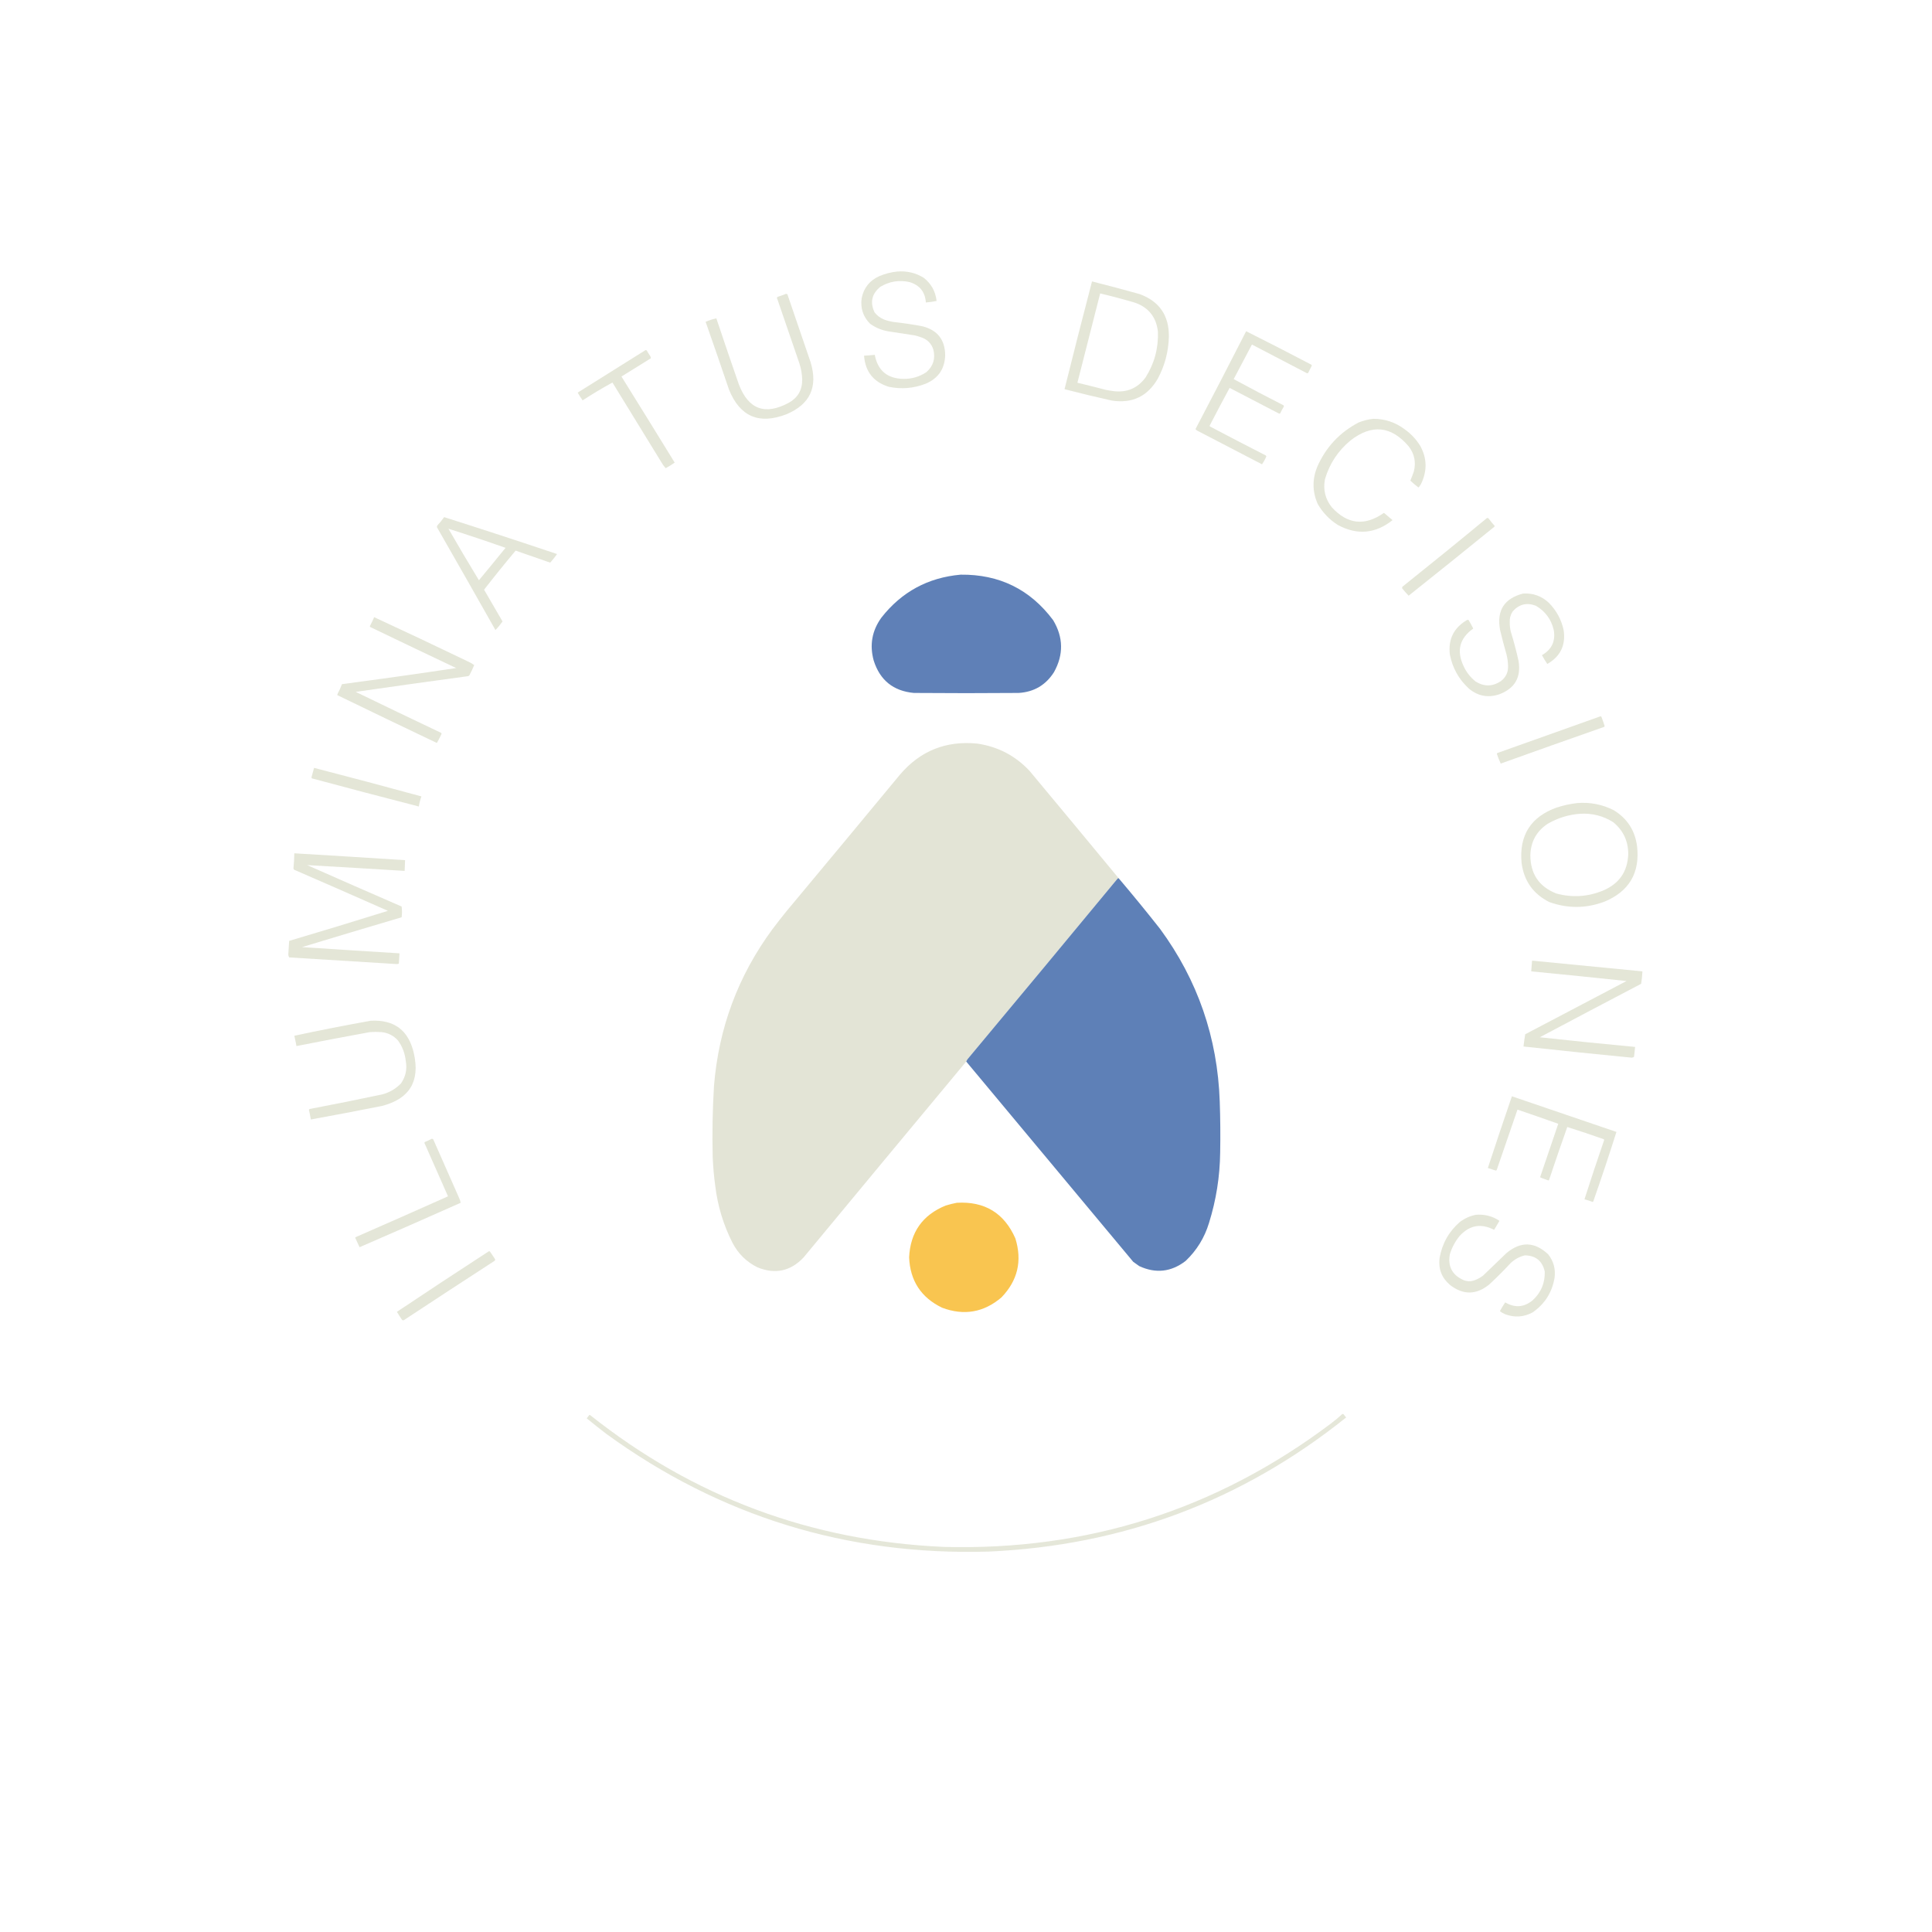
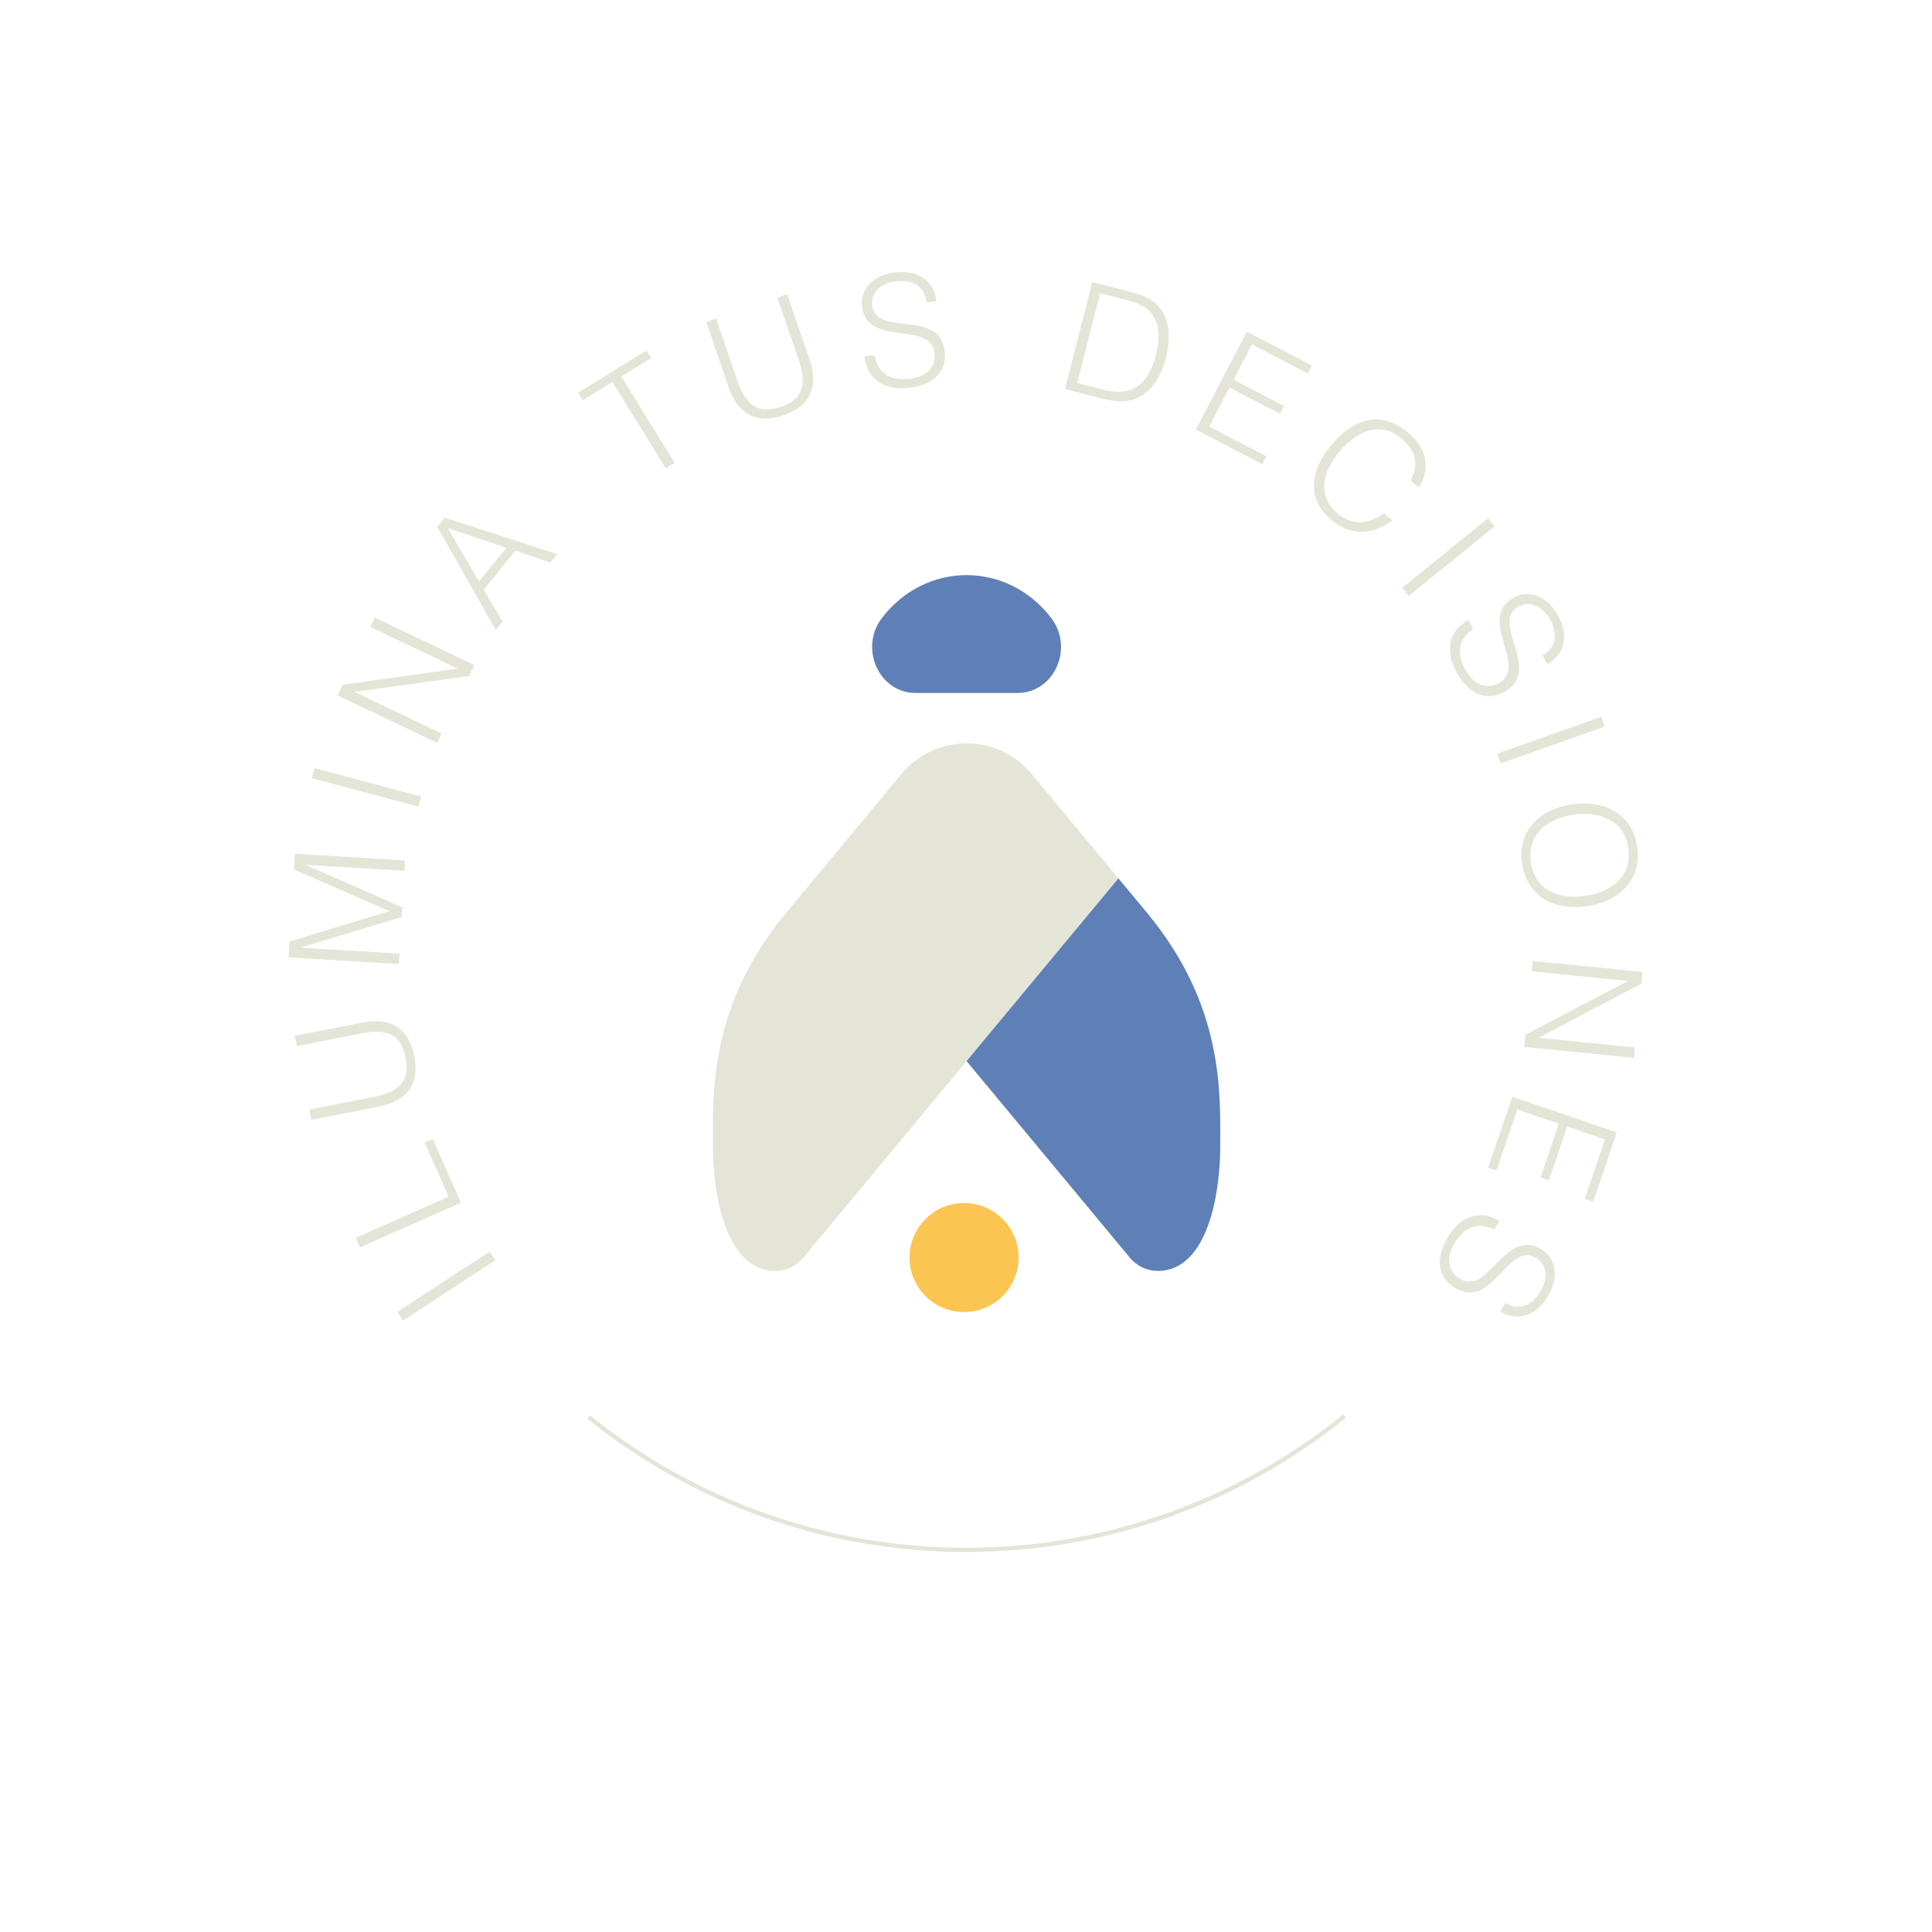
- <svg xmlns="http://www.w3.org/2000/svg" version="1.1" width="4500px" height="4500px" style="shape-rendering:geometricPrecision; text-rendering:geometricPrecision; image-rendering:optimizeQuality; fill-rule:evenodd; clip-rule:evenodd">
+ <svg xmlns="http://www.w3.org/2000/svg" id="Capa_1" data-name="Capa 1" viewBox="0 0 1080 1080">
+   <defs>
+     <style>
+       .cls-1 {
+         fill: #e4e5d7;
+       }
+ 
+       .cls-2, .cls-3 {
+         fill: #5e80b7;
+       }
+ 
+       .cls-4 {
+         fill: #fac550;
+       }
+ 
+       .cls-3 {
+         stroke: #5e80b7;
+         stroke-miterlimit: 10;
+         stroke-width: 8.197px;
+       }
+     </style>
+   </defs>
  <g>
-     <path style="opacity:0.959" fill="#e3e5d6" d="M 2089.5,632.5 C 2111.82,630.529 2132.49,635.363 2151.5,647C 2169.04,660.735 2179.04,678.735 2181.5,701C 2173.33,702.687 2164.99,703.854 2156.5,704.5C 2154.79,679.951 2142.12,664.118 2118.5,657C 2094.34,651.642 2071.67,655.309 2050.5,668C 2030.5,684.339 2026,704.172 2037,727.5C 2042.69,734.853 2049.86,740.353 2058.5,744C 2065.96,746.782 2073.63,748.782 2081.5,750C 2103.98,752.434 2126.31,755.768 2148.5,760C 2183.65,768.838 2201.32,791.505 2201.5,828C 2200.25,859.831 2184.92,881.831 2155.5,894C 2127.84,904.599 2099.51,906.933 2070.5,901C 2034.78,890.096 2015.44,865.929 2012.5,828.5C 2020.85,828.032 2029.18,827.365 2037.5,826.5C 2044.39,863.061 2066.56,881.727 2104,882.5C 2123.49,882.779 2141.32,877.612 2157.5,867C 2173.63,852.94 2179.13,835.44 2174,814.5C 2169.62,800.453 2160.45,790.953 2146.5,786C 2140.95,783.928 2135.29,782.262 2129.5,781C 2109.85,777.918 2090.18,774.918 2070.5,772C 2054.33,769.504 2039.67,763.504 2026.5,754C 2010.22,737.49 2003.72,717.656 2007,694.5C 2011.93,670.233 2025.76,653.066 2048.5,643C 2061.77,637.434 2075.43,633.934 2089.5,632.5 Z" />
+     <path class="cls-1" d="M276.948,704.481l-51.669,33.75-3.188-4.88,51.669-33.75,3.188,4.88Z" />
+     <path class="cls-1" d="M257.675,672.353l-56.47,24.917-2.354-5.334,51.921-22.909-13.358-30.274,4.549-2.007,15.712,35.607Z" />
+     <path class="cls-1" d="M174.057,625.974l-1.122-5.721,36.088-7.076c14.975-2.936,20.144-9.54,17.719-21.906-2.557-13.039-10.378-16.397-24.679-13.593l-36.089,7.076-1.121-5.721,37.771-7.406c15.73-3.084,25.93,3.04,28.997,18.687,3.102,15.815-4.314,25.219-19.793,28.254l-37.771,7.406Z" />
+     <path class="cls-1" d="M222.941,538.924l-61.601-3.757.543-8.897,55.56-16.878.011-.171-53.118-23.163.538-8.812,61.601,3.758-.355,5.817-54.927-3.35-.011.171,53.695,23.541-.334,5.476-56.163,16.927-.011.171,54.927,3.351-.354,5.817Z" />
+     <path class="cls-1" d="M233.95,450.91l-59.645-15.864,1.498-5.633,59.645,15.864-1.498,5.633Z" />
+     <path class="cls-1" d="M198.391,386.705l-.074.154,48.574,23.199-2.513,5.26-55.689-26.598,2.845-5.956,64.019-8.94.074-.154-48.651-23.236,2.512-5.26,55.69,26.599-2.919,6.11-63.867,8.822Z" />
+     <path class="cls-1" d="M277.128,352.155l-32.717-57.683,4.152-5.131,62.86,20.434-3.774,4.665-19.535-6.656-17.688,21.856,10.477,17.851-3.775,4.664ZM267.803,324.98l15.206-18.791-32.791-10.988,17.585,29.779Z" />
+     <path class="cls-1" d="M323.123,219.514l38.252-23.556,2.606,4.234-16.644,10.249,29.759,48.324-4.964,3.057-29.759-48.324-16.644,10.249-2.607-4.233Z" />
+     <path class="cls-1" d="M394.793,179.991l5.514-1.892,11.934,34.785c4.951,14.434,12.199,18.653,24.118,14.564,12.568-4.312,14.828-12.519,10.1-26.303l-11.934-34.786,5.514-1.892,12.49,36.408c5.201,15.162.525,26.102-14.557,31.275-15.243,5.229-25.571-.834-30.689-15.754l-12.489-36.407Z" />
+     <path class="cls-1" d="M488.879,198.613c2.062,10.905,9.806,14.164,19.187,13.206,11.001-1.124,14.996-7.564,14.308-14.302-1.942-19.018-38.092-2.571-40.558-26.705-.871-8.528,5.397-17.183,19.127-18.586,13.816-1.411,21.578,6.24,22.512,16.228l-5.543.566c-.959-9.381-8.617-12.649-16.463-11.848-11.769,1.203-15.292,8.888-13.624,15.094,4.264,15.592,37.892.609,40.322,24.403,1.15,11.257-6.442,18.754-20.6,20.2-12.792,1.307-22.938-4.378-24.297-17.682l5.629-.575Z" />
+     <path class="cls-1" d="M595.313,217.472l15.293-59.799,20.431,5.226c6.645,1.699,12.768,3.707,17.291,9.2,6.425,7.748,5.527,19.906,3.488,27.88-2.018,7.89-6.014,16.248-13.024,20.825-7.053,4.744-15.157,3.911-23.048,1.893l-20.431-5.225ZM602.191,214.099l13.538,3.462c5.066,1.296,9.553,2.09,14.737.849,9.014-2.03,13.619-11.736,15.701-19.875,2.23-8.721,2.763-18.761-4.479-25.391-3.083-2.823-8.147-4.473-13.131-5.747l-13.538-3.462-12.829,50.164Z" />
+     <path class="cls-1" d="M668.498,240.152l28.477-54.756,36.428,18.945-2.294,4.411-31.257-16.256-10.283,19.773,28.215,14.673-2.294,4.411-28.215-14.673-11.312,21.75,32.018,16.65-2.294,4.411-37.188-19.341Z" />
+     <path class="cls-1" d="M788.563,268.697c5.021-9.576,2.684-16.871-5.334-23.718-11.343-9.686-24.525-4.147-33.988,6.935-8.962,10.494-14.134,24.339-1.357,35.249,8.083,6.902,17.778,5.713,25.884-.216l4.628,3.952c-9.822,7.28-22.007,10.063-34.588-.68-14.471-12.357-10.466-28.663.89-41.961,15.308-17.926,30.483-16.689,42.934-6.058,9.647,8.238,12.29,19.399,5.495,30.393l-4.562-3.896Z" />
+     <path class="cls-1" d="M783.843,328.573l47.966-38.837,3.668,4.53-47.966,38.837-3.668-4.53Z" />
+     <path class="cls-1" d="M823.602,351.496c-9.184,6.231-9.092,14.632-4.479,22.856,5.409,9.646,12.907,10.747,18.814,7.435,16.673-9.351-12.801-35.968,8.358-47.834,7.478-4.193,17.911-1.887,24.662,10.15,6.793,12.112,2.861,22.278-5.928,27.109l-2.726-4.86c8.225-4.612,8.174-12.938,4.316-19.816-5.786-10.318-14.238-10.493-19.268-6.492-12.607,10.116,14.52,35.003-6.341,46.702-9.869,5.535-19.769,1.553-26.729-10.858-6.289-11.216-5.112-22.785,6.552-29.326l2.768,4.935Z" />
+     <path class="cls-1" d="M836.935,421.28l58.184-20.6,1.945,5.495-58.184,20.6-1.945-5.495Z" />
+     <path class="cls-1" d="M915.109,473.019c2.836,19.078-10.058,30.875-27.949,33.534-17.552,2.609-33.488-4.902-36.286-23.726-2.798-18.824,10.277-30.562,27.829-33.17,17.794-2.732,33.696,5.131,36.406,23.361ZM886.304,500.787c16.958-2.521,26.005-12.792,23.913-26.868-2.332-15.687-16.496-20.601-30.656-18.496-14.415,2.143-26.126,10.816-23.756,26.758,2.356,15.856,16.254,20.724,30.499,18.606Z" />
+     <path class="cls-1" d="M909.736,548.499l.017-.171-53.566-5.347.579-5.801,61.414,6.131-.656,6.567-57.193,30.128-.017.171,53.651,5.355-.579,5.8-61.413-6.13.672-6.738,57.092-29.966Z" />
+     <path class="cls-1" d="M845.368,613.115l58.426,19.885-13.229,38.869-4.706-1.602,11.351-33.352-21.098-7.181-10.247,30.105-4.706-1.603,10.246-30.104-23.207-7.899-11.628,34.163-4.706-1.603,13.505-39.68Z" />
+     <path class="cls-1" d="M835.302,687.37c-9.958-4.898-17.214-.663-22.079,7.414-5.707,9.472-2.956,16.533,2.845,20.027,16.374,9.865,24.927-28.916,45.706-16.397,7.342,4.424,10.499,14.632,3.377,26.453-7.166,11.896-17.944,13.508-26.491,8.259l2.875-4.772c8.077,4.865,15.288.703,19.357-6.052,6.104-10.133,2.075-17.563-3.889-19.956-15.028-5.951-23.237,29.934-43.724,17.592-9.691-5.839-11.128-16.412-3.785-28.601,6.636-11.014,17.272-15.713,28.728-8.812l-2.92,4.846Z" />
  </g>
+   <path class="cls-1" d="M539.999,867.581c-39.217,0-77.648-6.661-114.226-19.798-35.34-12.692-68.162-31.122-97.556-54.778l1.496-1.859c29.186,23.49,61.776,41.79,96.865,54.393,36.318,13.043,74.479,19.656,113.42,19.656s77.381-6.661,113.817-19.799c35.203-12.693,67.877-31.12,97.113-54.769l1.5,1.855c-29.443,23.816-62.35,42.374-97.805,55.157-36.696,13.232-75.263,19.941-114.626,19.941Z" />
  <g>
-     <path style="opacity:0.962" fill="#e3e5d6" d="M 2543.5,655.5 C 2580.6,664.858 2617.6,674.691 2654.5,685C 2700.58,701.953 2723.25,735.119 2722.5,784.5C 2721.66,818.866 2713.16,851.2 2697,881.5C 2673.11,923.192 2637.28,940.359 2589.5,933C 2552.68,924.794 2516.01,915.961 2479.5,906.5C 2500.37,822.69 2521.7,739.023 2543.5,655.5 Z M 2562.5,683.5 C 2589.7,689.883 2616.7,697.05 2643.5,705C 2675.39,716.237 2693.22,738.737 2697,772.5C 2698.4,811.229 2688.74,846.896 2668,879.5C 2649.47,904.333 2624.64,914.833 2593.5,911C 2587.46,910.216 2581.46,909.216 2575.5,908C 2553.57,902.183 2531.57,896.683 2509.5,891.5C 2527.17,822.167 2544.83,752.834 2562.5,683.5 Z" />
-   </g>
-   <g>
-     <path style="opacity:0.96" fill="#e3e5d6" d="M 1830.5,684.5 C 1831.82,684.33 1832.99,684.663 1834,685.5C 1852,738.167 1870,790.833 1888,843.5C 1905.66,901.34 1886.82,941.84 1831.5,965C 1767.9,989.439 1723.4,970.272 1698,907.5C 1680.13,854.721 1661.96,802.054 1643.5,749.5C 1651.59,746.027 1659.92,743.36 1668.5,741.5C 1685.7,792.907 1703.2,844.241 1721,895.5C 1743.39,953.746 1782.22,967.913 1837.5,938C 1858.27,926.304 1868.6,908.471 1868.5,884.5C 1868.17,871.523 1866,858.857 1862,846.5C 1844.6,795.463 1827.1,744.463 1809.5,693.5C 1810.09,692.201 1811.09,691.368 1812.5,691C 1818.71,689.099 1824.71,686.932 1830.5,684.5 Z" />
-   </g>
-   <g>
-     <path style="opacity:0.956" fill="#e3e5d6" d="M 2902.5,771.5 C 2953.38,796.943 3004.05,822.943 3054.5,849.5C 3054.83,850.167 3055.17,850.833 3055.5,851.5C 3052.68,857.13 3049.85,862.797 3047,868.5C 3045.95,869.517 3044.78,869.684 3043.5,869C 3001.08,846.706 2958.58,824.539 2916,802.5C 2901.96,829.412 2887.79,856.246 2873.5,883C 2911.85,903.843 2950.52,924.176 2989.5,944C 2990.52,945.049 2990.68,946.216 2990,947.5C 2987.08,952.341 2984.41,957.341 2982,962.5C 2980.95,963.517 2979.78,963.684 2978.5,963C 2940.25,943.294 2902.09,923.461 2864,903.5C 2848.41,932.342 2833.08,961.342 2818,990.5C 2817.25,991.635 2817.42,992.635 2818.5,993.5C 2861.68,1016.26 2905.01,1038.76 2948.5,1061C 2949.52,1062.05 2949.68,1063.22 2949,1064.5C 2946.34,1070.49 2943.17,1076.16 2939.5,1081.5C 2889.17,1055.33 2838.83,1029.17 2788.5,1003C 2786.94,1002.06 2785.61,1000.89 2784.5,999.5C 2824.29,923.714 2863.63,847.714 2902.5,771.5 Z" />
-   </g>
-   <g>
-     <path style="opacity:0.955" fill="#e3e5d6" d="M 1503.5,815.5 C 1504.68,815.281 1505.68,815.614 1506.5,816.5C 1508.75,820.668 1511.25,824.668 1514,828.5C 1515.3,830.402 1515.97,832.402 1516,834.5C 1493.17,848.667 1470.33,862.833 1447.5,877C 1489.03,943.701 1530.36,1010.53 1571.5,1077.5C 1564.74,1082.27 1557.74,1086.6 1550.5,1090.5C 1546.87,1086.6 1543.7,1082.26 1541,1077.5C 1502.96,1015.25 1464.79,953.083 1426.5,891C 1402.94,903.877 1379.77,917.71 1357,932.5C 1352.92,926.669 1349.08,920.669 1345.5,914.5C 1398.18,881.473 1450.85,848.473 1503.5,815.5 Z" />
-   </g>
-   <g>
-     <path style="opacity:0.959" fill="#e3e5d6" d="M 3198.5,975.5 C 3225.14,975.437 3249.14,983.27 3270.5,999C 3285.76,1009.59 3298.26,1022.76 3308,1038.5C 3323.05,1065.84 3324.39,1093.84 3312,1122.5C 3310.07,1127.36 3307.41,1131.7 3304,1135.5C 3297.39,1130.56 3291.05,1125.22 3285,1119.5C 3287.83,1112.7 3290.49,1105.7 3293,1098.5C 3298.6,1076.84 3294.6,1057.17 3281,1039.5C 3240.23,991.873 3195.06,987.373 3145.5,1026C 3116.43,1050.07 3096.6,1080.24 3086,1116.5C 3081.46,1140.66 3086.79,1162.33 3102,1181.5C 3138.6,1221.55 3179.1,1225.89 3223.5,1194.5C 3230.21,1200.18 3236.87,1205.84 3243.5,1211.5C 3203.7,1243.13 3161.36,1246.96 3116.5,1223C 3096.57,1210.4 3080.74,1193.9 3069,1173.5C 3056.68,1145.03 3056.35,1116.36 3068,1087.5C 3088.08,1041.75 3120.25,1007.25 3164.5,984C 3175.57,979.565 3186.91,976.731 3198.5,975.5 Z" />
-   </g>
-   <g>
-     <path style="opacity:0.957" fill="#e3e5d6" d="M 1034.5,1204.5 C 1122.46,1232.38 1210.12,1261.04 1297.5,1290.5C 1292.55,1297.46 1287.21,1304.12 1281.5,1310.5C 1254.61,1301.26 1227.78,1291.93 1201,1282.5C 1175.93,1312.4 1151.43,1342.73 1127.5,1373.5C 1141.83,1398.17 1156.17,1422.83 1170.5,1447.5C 1165.57,1454.6 1160.07,1461.27 1154,1467.5C 1108.92,1387.67 1063.59,1308 1018,1228.5C 1017.48,1226.71 1017.81,1225.04 1019,1223.5C 1024.65,1217.5 1029.82,1211.17 1034.5,1204.5 Z M 1044.5,1231.5 C 1089.06,1245.63 1133.39,1260.46 1177.5,1276C 1156.99,1301.34 1136.33,1326.5 1115.5,1351.5C 1091.31,1311.77 1067.64,1271.77 1044.5,1231.5 Z" />
-   </g>
-   <g>
-     <path style="opacity:0.955" fill="#e3e5d6" d="M 3463.5,1206.5 C 3465.39,1206.3 3466.89,1206.96 3468,1208.5C 3471.95,1214.12 3476.29,1219.46 3481,1224.5C 3481.62,1225.45 3481.45,1226.28 3480.5,1227C 3414.28,1280.89 3347.78,1334.39 3281,1387.5C 3275.79,1382.12 3270.79,1376.45 3266,1370.5C 3265.37,1368.1 3266.2,1366.26 3268.5,1365C 3333.98,1312.68 3398.98,1259.85 3463.5,1206.5 Z" />
-   </g>
-   <g>
-     <path style="opacity:0.994" fill="#5e80b7" d="M 2237.5,1338.5 C 2327.6,1337.47 2399.43,1372.8 2453,1444.5C 2476.89,1484.4 2477.56,1524.73 2455,1565.5C 2435.84,1595.67 2408.34,1611.84 2372.5,1614C 2291.17,1614.67 2209.83,1614.67 2128.5,1614C 2080.7,1609.55 2049.54,1584.38 2035,1538.5C 2025.06,1502.21 2031.06,1468.88 2053,1438.5C 2099.99,1378.59 2161.49,1345.25 2237.5,1338.5 Z" />
-   </g>
-   <g>
-     <path style="opacity:0.959" fill="#e3e5d6" d="M 3547.5,1382.5 C 3570.67,1381.06 3590.67,1388.22 3607.5,1404C 3625.12,1421.73 3636.62,1442.9 3642,1467.5C 3647.26,1502.64 3634.59,1528.97 3604,1546.5C 3599.47,1539.95 3595.3,1533.11 3591.5,1526C 3614.29,1512.93 3623.45,1493.43 3619,1467.5C 3613.14,1442.66 3599.31,1423.83 3577.5,1411C 3556.22,1402.76 3538.05,1407.26 3523,1424.5C 3518.09,1432.3 3515.92,1440.8 3516.5,1450C 3516.41,1457.27 3517.24,1464.44 3519,1471.5C 3525.94,1493.92 3531.94,1516.59 3537,1539.5C 3543.23,1577.56 3528.39,1603.39 3492.5,1617C 3466.34,1625.92 3442.67,1621.58 3421.5,1604C 3397.98,1582.47 3383.15,1555.97 3377,1524.5C 3372.87,1489.6 3385.7,1463.1 3415.5,1445C 3417.04,1443.81 3418.71,1443.48 3420.5,1444C 3424.43,1450.52 3428.09,1457.19 3431.5,1464C 3399.55,1486.69 3392.05,1515.85 3409,1551.5C 3415.41,1565.49 3424.57,1577.32 3436.5,1587C 3456.72,1599.9 3476.72,1599.57 3496.5,1586C 3507.91,1576.94 3513.24,1565.11 3512.5,1550.5C 3512.31,1541.71 3511.15,1533.04 3509,1524.5C 3503.53,1505.62 3498.53,1486.62 3494,1467.5C 3485.56,1422.34 3503.39,1394.01 3547.5,1382.5 Z" />
-   </g>
-   <g>
-     <path style="opacity:0.96" fill="#e3e5d6" d="M 871.5,1437.5 C 944.043,1471.1 1016.38,1505.27 1088.5,1540C 1094.19,1542.51 1099.52,1545.51 1104.5,1549C 1101.08,1557.35 1097.24,1565.51 1093,1573.5C 1091.93,1574.19 1090.77,1574.69 1089.5,1575C 1002.43,1586.76 915.431,1598.93 828.5,1611.5C 894.669,1643.62 961.003,1675.45 1027.5,1707C 1028.52,1708.05 1028.68,1709.22 1028,1710.5C 1024.75,1717.32 1021.25,1723.99 1017.5,1730.5C 939.937,1693.6 862.603,1656.44 785.5,1619C 786,1617.5 786.5,1616 787,1614.5C 790.733,1607.71 793.899,1600.71 796.5,1593.5C 885.309,1581.82 973.976,1569.32 1062.5,1556C 995.712,1524.44 929.045,1492.61 862.5,1460.5C 861.417,1459.64 861.251,1458.64 862,1457.5C 865.451,1450.93 868.618,1444.27 871.5,1437.5 Z" />
-   </g>
-   <g>
-     <path style="opacity:0.959" fill="#e3e5d6" d="M 3727.5,1668.5 C 3728.5,1668.41 3729.33,1668.75 3730,1669.5C 3732.7,1676.59 3735.2,1683.76 3737.5,1691C 3737.36,1691.77 3737.02,1692.44 3736.5,1693C 3656.05,1721.2 3575.72,1749.7 3495.5,1778.5C 3492.04,1771.3 3489.04,1763.8 3486.5,1756C 3486.64,1755.23 3486.98,1754.56 3487.5,1754C 3567.64,1725.57 3647.64,1697.07 3727.5,1668.5 Z" />
-   </g>
-   <g>
-     <path style="opacity:0.998" fill="#e3e4d6" d="M 2605.5,2045.5 C 2604.5,2045.41 2603.67,2045.75 2603,2046.5C 2487.04,2186.79 2370.71,2326.79 2254,2466.5C 2252.58,2468.4 2251.41,2470.4 2250.5,2472.5C 2124.17,2624.33 1998,2776.33 1872,2928.5C 1841.72,2960.83 1805.89,2968.66 1764.5,2952C 1738.72,2939.22 1719.22,2920.05 1706,2894.5C 1684.93,2852.9 1671.6,2808.9 1666,2762.5C 1662.92,2739.93 1660.92,2717.26 1660,2694.5C 1658.67,2639.45 1659.67,2584.45 1663,2529.5C 1673.86,2394.56 1719.19,2272.89 1799,2164.5C 1809.43,2150.65 1820.09,2136.99 1831,2123.5C 1919.57,2017.35 2007.91,1911.02 2096,1804.5C 2143.29,1748.84 2203.46,1724.67 2276.5,1732C 2324.49,1739.08 2364.99,1760.24 2398,1795.5C 2467.38,1878.71 2536.54,1962.04 2605.5,2045.5 Z" />
-   </g>
-   <g>
-     <path style="opacity:0.961" fill="#e3e5d6" d="M 731.5,1788.5 C 814.993,1810.04 898.326,1832.21 981.5,1855C 978.799,1862.64 976.799,1870.47 975.5,1878.5C 892.405,1857.14 809.405,1835.31 726.5,1813C 725.941,1812.28 725.608,1811.44 725.5,1810.5C 727.504,1803.15 729.504,1795.81 731.5,1788.5 Z" />
-   </g>
-   <g>
-     <path style="opacity:0.961" fill="#e3e5d6" d="M 3673.5,1870.5 C 3703.43,1868.04 3731.76,1873.54 3758.5,1887C 3789.86,1906.06 3808.02,1933.89 3813,1970.5C 3820.17,2032.67 3795,2075.84 3737.5,2100C 3694.55,2116.17 3651.55,2116.51 3608.5,2101C 3570.91,2082.04 3549.41,2051.54 3544,2009.5C 3538.17,1945.68 3565.33,1902.84 3625.5,1881C 3641.29,1875.88 3657.29,1872.38 3673.5,1870.5 Z M 3679.5,1895.5 C 3707.71,1893.57 3733.71,1900.07 3757.5,1915C 3780.98,1934.31 3792.65,1959.31 3792.5,1990C 3790.77,2030.11 3771.44,2058.11 3734.5,2074C 3698.59,2088.93 3661.92,2091.26 3624.5,2081C 3584.65,2065.04 3564.65,2035.37 3564.5,1992C 3565.34,1960.64 3578.67,1936.31 3604.5,1919C 3627.8,1905.4 3652.8,1897.56 3679.5,1895.5 Z" />
-   </g>
-   <g>
-     <path style="opacity:0.963" fill="#e3e5d6" d="M 685.5,1987.5 C 771.529,1992.59 857.529,1997.92 943.5,2003.5C 943.024,2011.83 942.691,2020.16 942.5,2028.5C 866.82,2023.79 791.153,2019.29 715.5,2015C 788.716,2047.44 862.049,2079.61 935.5,2111.5C 936.575,2119.83 936.575,2128.16 935.5,2136.5C 858.095,2159.36 780.762,2182.52 703.5,2206C 779.161,2211.01 854.828,2215.84 930.5,2220.5C 929.942,2228.49 929.442,2236.49 929,2244.5C 927.431,2245.12 925.764,2245.46 924,2245.5C 840.511,2240.19 757.011,2235.02 673.5,2230C 672.248,2227.96 671.581,2225.63 671.5,2223C 672.271,2212.5 672.937,2202 673.5,2191.5C 750.34,2168.78 827.006,2145.44 903.5,2121.5C 830.648,2089.24 757.648,2057.24 684.5,2025.5C 684.167,2024.5 683.833,2023.5 683.5,2022.5C 684.706,2010.87 685.373,1999.2 685.5,1987.5 Z" />
-   </g>
-   <g>
-     <path style="opacity:0.997" fill="#5e80b7" d="M 2605.5,2045.5 C 2638.38,2084.25 2670.54,2123.58 2702,2163.5C 2789.58,2282.78 2835.91,2416.78 2841,2565.5C 2842.42,2605.16 2842.75,2644.82 2842,2684.5C 2841.34,2740.46 2832.67,2795.13 2816,2848.5C 2805.56,2882.91 2787.39,2912.41 2761.5,2937C 2727.93,2962.8 2691.93,2966.8 2653.5,2949C 2648.83,2945.67 2644.17,2942.33 2639.5,2939C 2509.93,2783.34 2380.27,2627.84 2250.5,2472.5C 2251.41,2470.4 2252.58,2468.4 2254,2466.5C 2370.71,2326.79 2487.04,2186.79 2603,2046.5C 2603.67,2045.75 2604.5,2045.41 2605.5,2045.5 Z" />
-   </g>
-   <g>
-     <path style="opacity:0.963" fill="#e3e5d6" d="M 3568.5,2237.5 C 3654.17,2245.77 3739.84,2254.1 3825.5,2262.5C 3825.09,2272.23 3824.09,2281.89 3822.5,2291.5C 3743.68,2332.75 3665.01,2374.25 3586.5,2416C 3660.43,2424.09 3734.43,2431.59 3808.5,2438.5C 3807.54,2446.14 3806.7,2453.8 3806,2461.5C 3804.47,2462.72 3802.64,2463.39 3800.5,2463.5C 3716.43,2455.36 3632.43,2446.69 3548.5,2437.5C 3549.6,2427.94 3550.94,2418.44 3552.5,2409C 3631.17,2367.67 3709.83,2326.33 3788.5,2285C 3714.53,2277.17 3640.53,2269.67 3566.5,2262.5C 3567.23,2254.17 3567.9,2245.84 3568.5,2237.5 Z" />
-   </g>
-   <g>
-     <path style="opacity:0.962" fill="#e3e5d6" d="M 863.5,2377.5 C 918.415,2374.59 951.915,2399.92 964,2453.5C 978.723,2518.71 953.89,2559.55 889.5,2576C 834.242,2587.05 779.075,2597.55 724,2607.5C 722.756,2599.95 721.256,2592.45 719.5,2585C 719.905,2584.05 720.572,2583.39 721.5,2583C 777.967,2572.31 834.3,2560.97 890.5,2549C 907.419,2544.46 921.919,2535.96 934,2523.5C 945.05,2507.44 948.717,2489.77 945,2470.5C 943.12,2453.18 937.12,2437.52 927,2423.5C 916.705,2412.1 903.872,2405.6 888.5,2404C 879.5,2403.33 870.5,2403.33 861.5,2404C 804.408,2414.39 747.408,2425.22 690.5,2436.5C 689.09,2428.45 687.423,2420.45 685.5,2412.5C 744.752,2399.78 804.086,2388.12 863.5,2377.5 Z" />
-   </g>
-   <g>
-     <path style="opacity:0.958" fill="#e3e5d6" d="M 3521.5,2553.5 C 3602.7,2581.07 3683.86,2608.73 3765,2636.5C 3747.83,2690.67 3729.83,2744.67 3711,2798.5C 3710.59,2798.96 3710.09,2799.29 3709.5,2799.5C 3703.28,2797.09 3696.94,2795.09 3690.5,2793.5C 3705.32,2747.2 3720.66,2701.03 3736.5,2655C 3736.17,2654.5 3735.83,2654 3735.5,2653.5C 3707.23,2643.47 3678.9,2633.97 3650.5,2625C 3635.94,2666 3621.78,2707.17 3608,2748.5C 3607.59,2748.96 3607.09,2749.29 3606.5,2749.5C 3600.46,2747.43 3594.46,2745.27 3588.5,2743C 3587.98,2742.44 3587.64,2741.77 3587.5,2741C 3601.4,2699.8 3615.4,2658.63 3629.5,2617.5C 3597.92,2606.31 3566.25,2595.31 3534.5,2584.5C 3518.24,2631.45 3502.07,2678.45 3486,2725.5C 3485.44,2726.02 3484.77,2726.36 3484,2726.5C 3477.83,2724.39 3471.67,2722.39 3465.5,2720.5C 3483.76,2664.71 3502.43,2609.04 3521.5,2553.5 Z" />
-   </g>
-   <g>
-     <path style="opacity:0.957" fill="#e3e5d6" d="M 1005.5,2652.5 C 1006.82,2652.33 1007.99,2652.66 1009,2653.5C 1029,2698.83 1049,2744.17 1069,2789.5C 1070.97,2793.4 1072.3,2797.4 1073,2801.5C 994.579,2836.47 916.079,2870.97 837.5,2905C 834.205,2898.24 831.038,2891.41 828,2884.5C 827.251,2883.36 827.417,2882.36 828.5,2881.5C 900.293,2850.1 971.96,2818.44 1043.5,2786.5C 1025.03,2745.06 1006.7,2703.56 988.5,2662C 988.645,2661.23 988.978,2660.56 989.5,2660C 995.045,2657.72 1000.38,2655.22 1005.5,2652.5 Z" />
-   </g>
-   <g>
-     <path style="opacity:0.992" fill="#f9c54f" d="M 2228.5,2801.5 C 2293.47,2797.71 2338.97,2825.38 2365,2884.5C 2381.27,2936.92 2370.43,2982.75 2332.5,3022C 2291.31,3056.98 2245.31,3064.98 2194.5,3046C 2145.41,3022.37 2119.74,2983.2 2117.5,2928.5C 2120.34,2870.19 2148.67,2830.02 2202.5,2808C 2211.18,2805.37 2219.85,2803.2 2228.5,2801.5 Z" />
-   </g>
-   <g>
-     <path style="opacity:0.957" fill="#e3e5d6" d="M 3437.5,2829.5 C 3457.58,2827.77 3475.91,2832.44 3492.5,2843.5C 3488.53,2850.63 3484.37,2857.63 3480,2864.5C 3449.7,2848.83 3423.04,2853.49 3400,2878.5C 3389.46,2891.25 3381.79,2905.59 3377,2921.5C 3371.95,2949.23 3382.12,2969.07 3407.5,2981C 3416.39,2984.98 3425.39,2985.32 3434.5,2982C 3441.78,2979.36 3448.44,2975.7 3454.5,2971C 3472.5,2953.67 3490.5,2936.33 3508.5,2919C 3541.76,2890.96 3574.26,2891.79 3606,2921.5C 3618.46,2937.34 3623.46,2955.34 3621,2975.5C 3615.29,3010.13 3598.12,3037.3 3569.5,3057C 3548.79,3068 3527.46,3069.34 3505.5,3061C 3501.14,3059.16 3497.14,3056.83 3493.5,3054C 3497.28,3046.93 3501.45,3040.1 3506,3033.5C 3528.25,3046.68 3549.41,3045.18 3569.5,3029C 3589.33,3010.85 3598.83,2988.35 3598,2961.5C 3592.27,2936.77 3576.77,2924.27 3551.5,2924C 3538.92,2927.12 3527.92,2933.12 3518.5,2942C 3502.5,2959.33 3485.83,2976 3468.5,2992C 3438.46,3016.31 3408.13,3016.65 3377.5,2993C 3358.15,2976.62 3349.98,2955.78 3353,2930.5C 3358.88,2896.57 3374.71,2868.4 3400.5,2846C 3411.7,2837.73 3424.03,2832.23 3437.5,2829.5 Z" />
-   </g>
-   <g>
-     <path style="opacity:0.957" fill="#e3e5d6" d="M 1138.5,2914.5 C 1139.68,2914.28 1140.68,2914.61 1141.5,2915.5C 1145.33,2921.17 1149.17,2926.83 1153,2932.5C 1153.71,2934.37 1153.21,2935.87 1151.5,2937C 1081,2982.75 1010.66,3028.75 940.5,3075C 938.633,3075.71 937.133,3075.21 936,3073.5C 931.969,3067.63 928.136,3061.63 924.5,3055.5C 995.519,3007.99 1066.85,2960.99 1138.5,2914.5 Z" />
-   </g>
-   <g>
-     <path style="opacity:0.916" fill="#e3e5d6" d="M 3126.5,3293.5 C 3127.55,3293.35 3128.55,3293.52 3129.5,3294C 3131.31,3296.64 3133.31,3299.14 3135.5,3301.5C 2892.53,3496.14 2614.53,3600.31 2301.5,3614C 1973.26,3623.35 1676.93,3532.01 1412.5,3340C 1396.95,3328.06 1381.61,3315.9 1366.5,3303.5C 1368.38,3300.91 1370.38,3298.41 1372.5,3296C 1373.17,3295.33 1373.83,3295.33 1374.5,3296C 1614.72,3486.83 1889.05,3589.16 2197.5,3603C 2532.48,3612.1 2833.15,3516.44 3099.5,3316C 3108.94,3308.96 3117.94,3301.46 3126.5,3293.5 Z" />
+     <circle class="cls-4" cx="538.916" cy="702.976" r="30.482" />
+     <path class="cls-3" d="M584.48,348.104h0c-22.761-30.006-65.529-30.015-88.3-.017l-.008.011c-10.703,14.101-1.333,35.188,15.637,35.188h57.03c16.966,0,26.338-21.08,15.641-35.182Z" />
+     <path class="cls-1" d="M576.654,432.578c-8.974-10.801-22.288-17.05-36.331-17.05s-27.357,6.248-36.331,17.05l-48.546,58.433-2.489,2.995-13.36,16.081c-43.438,52.284-41.069,101.232-41.069,130.738,0,25.803,6.77,69.622,34.958,69.622,5.959,0,11.608-2.651,15.416-7.234l91.422-110.04,84.877-102.163-48.547-58.433Z" />
+     <path class="cls-2" d="M627.689,494.007l13.361,16.081c43.438,52.284,41.069,101.232,41.069,130.738,0,25.803-6.77,69.622-34.958,69.622-5.959,0-11.608-2.651-15.416-7.234l-91.422-110.04,84.877-102.163,2.489,2.995Z" />
  </g>
</svg>
